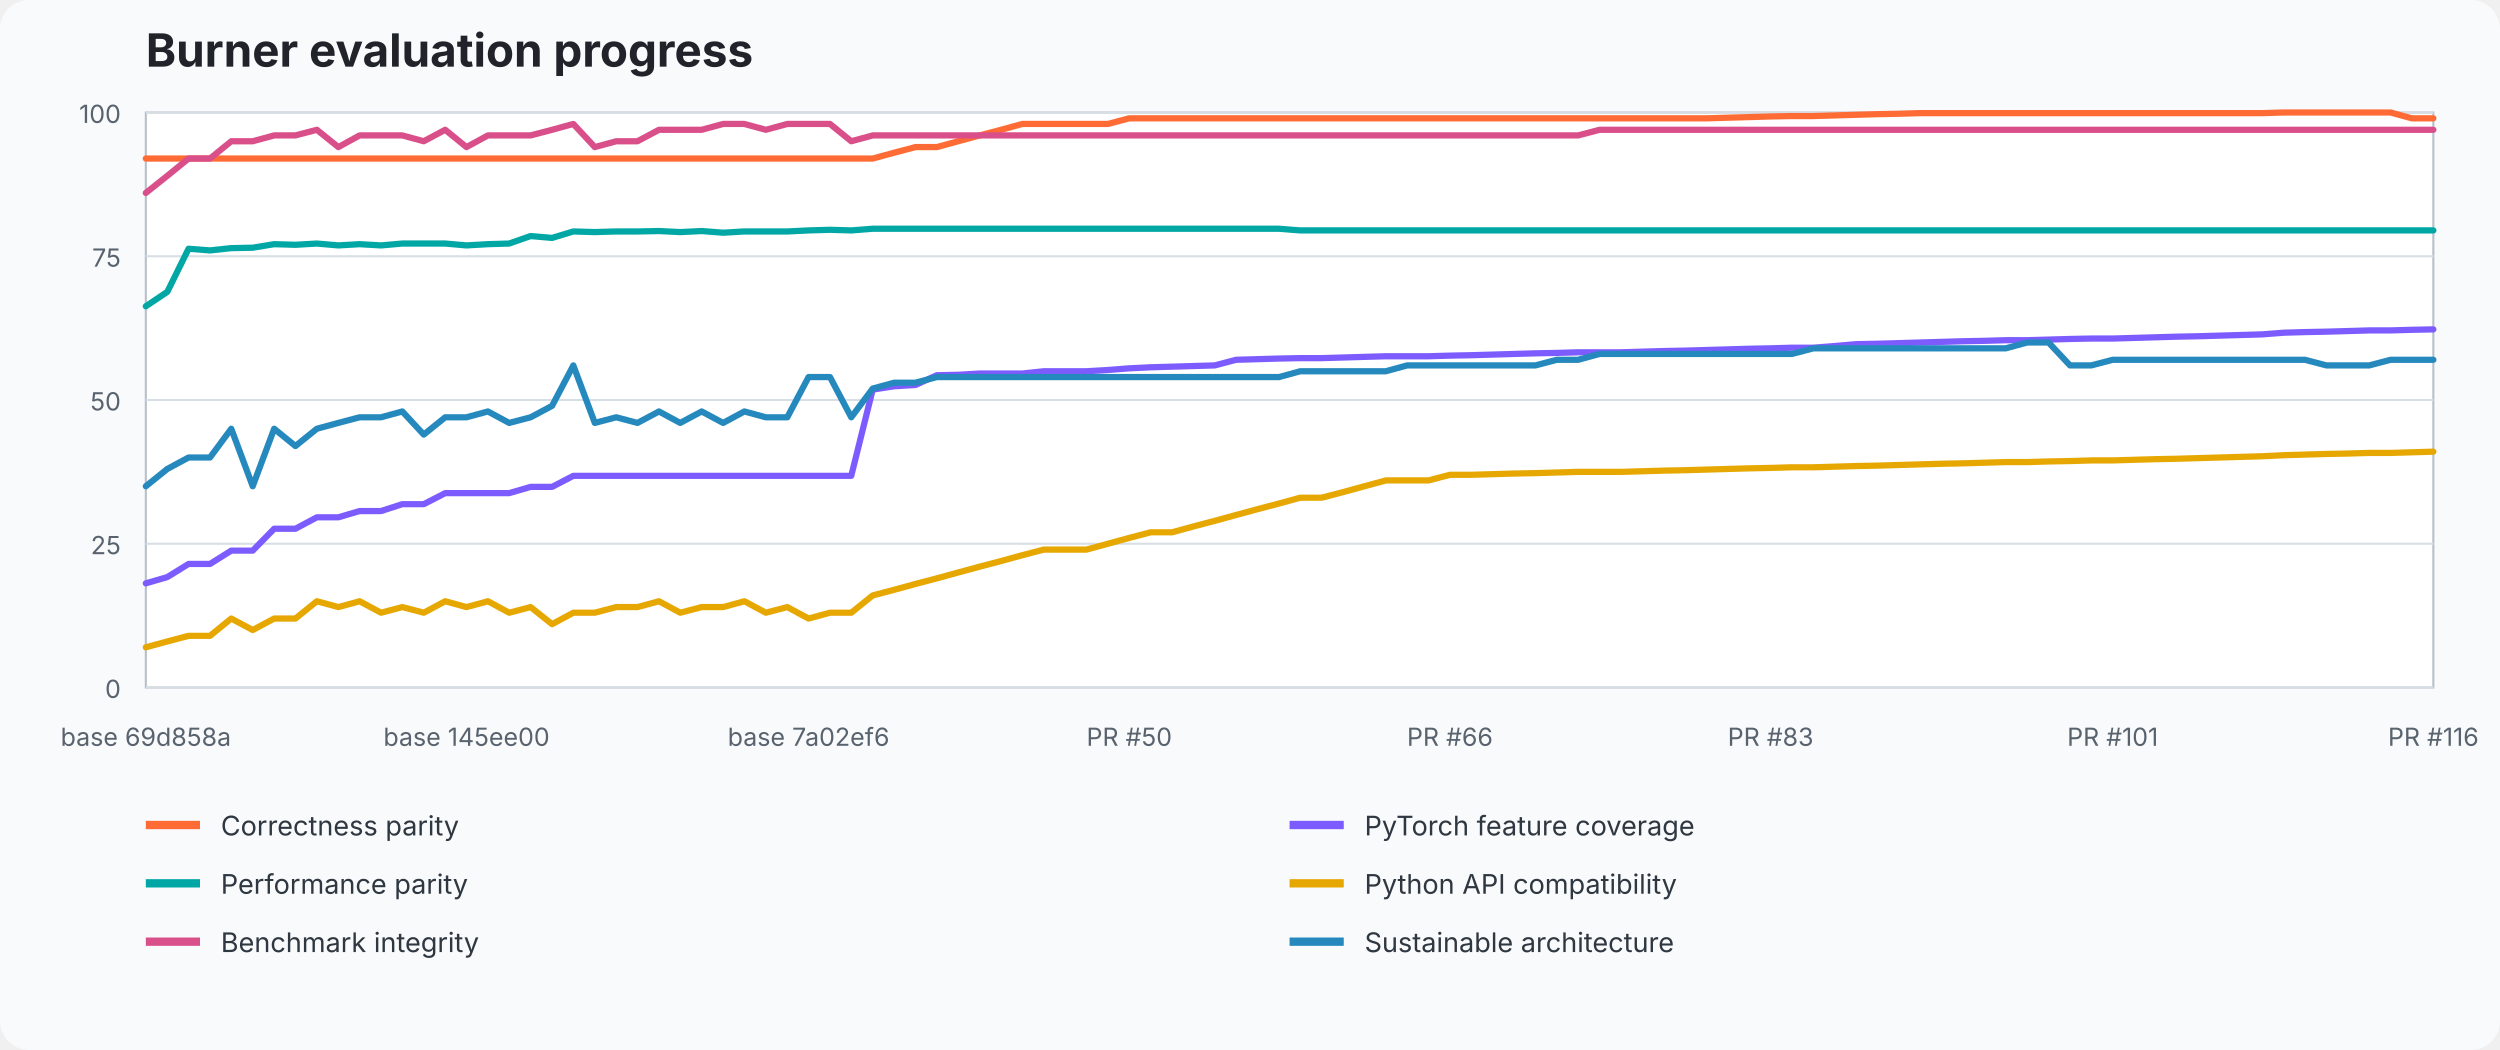
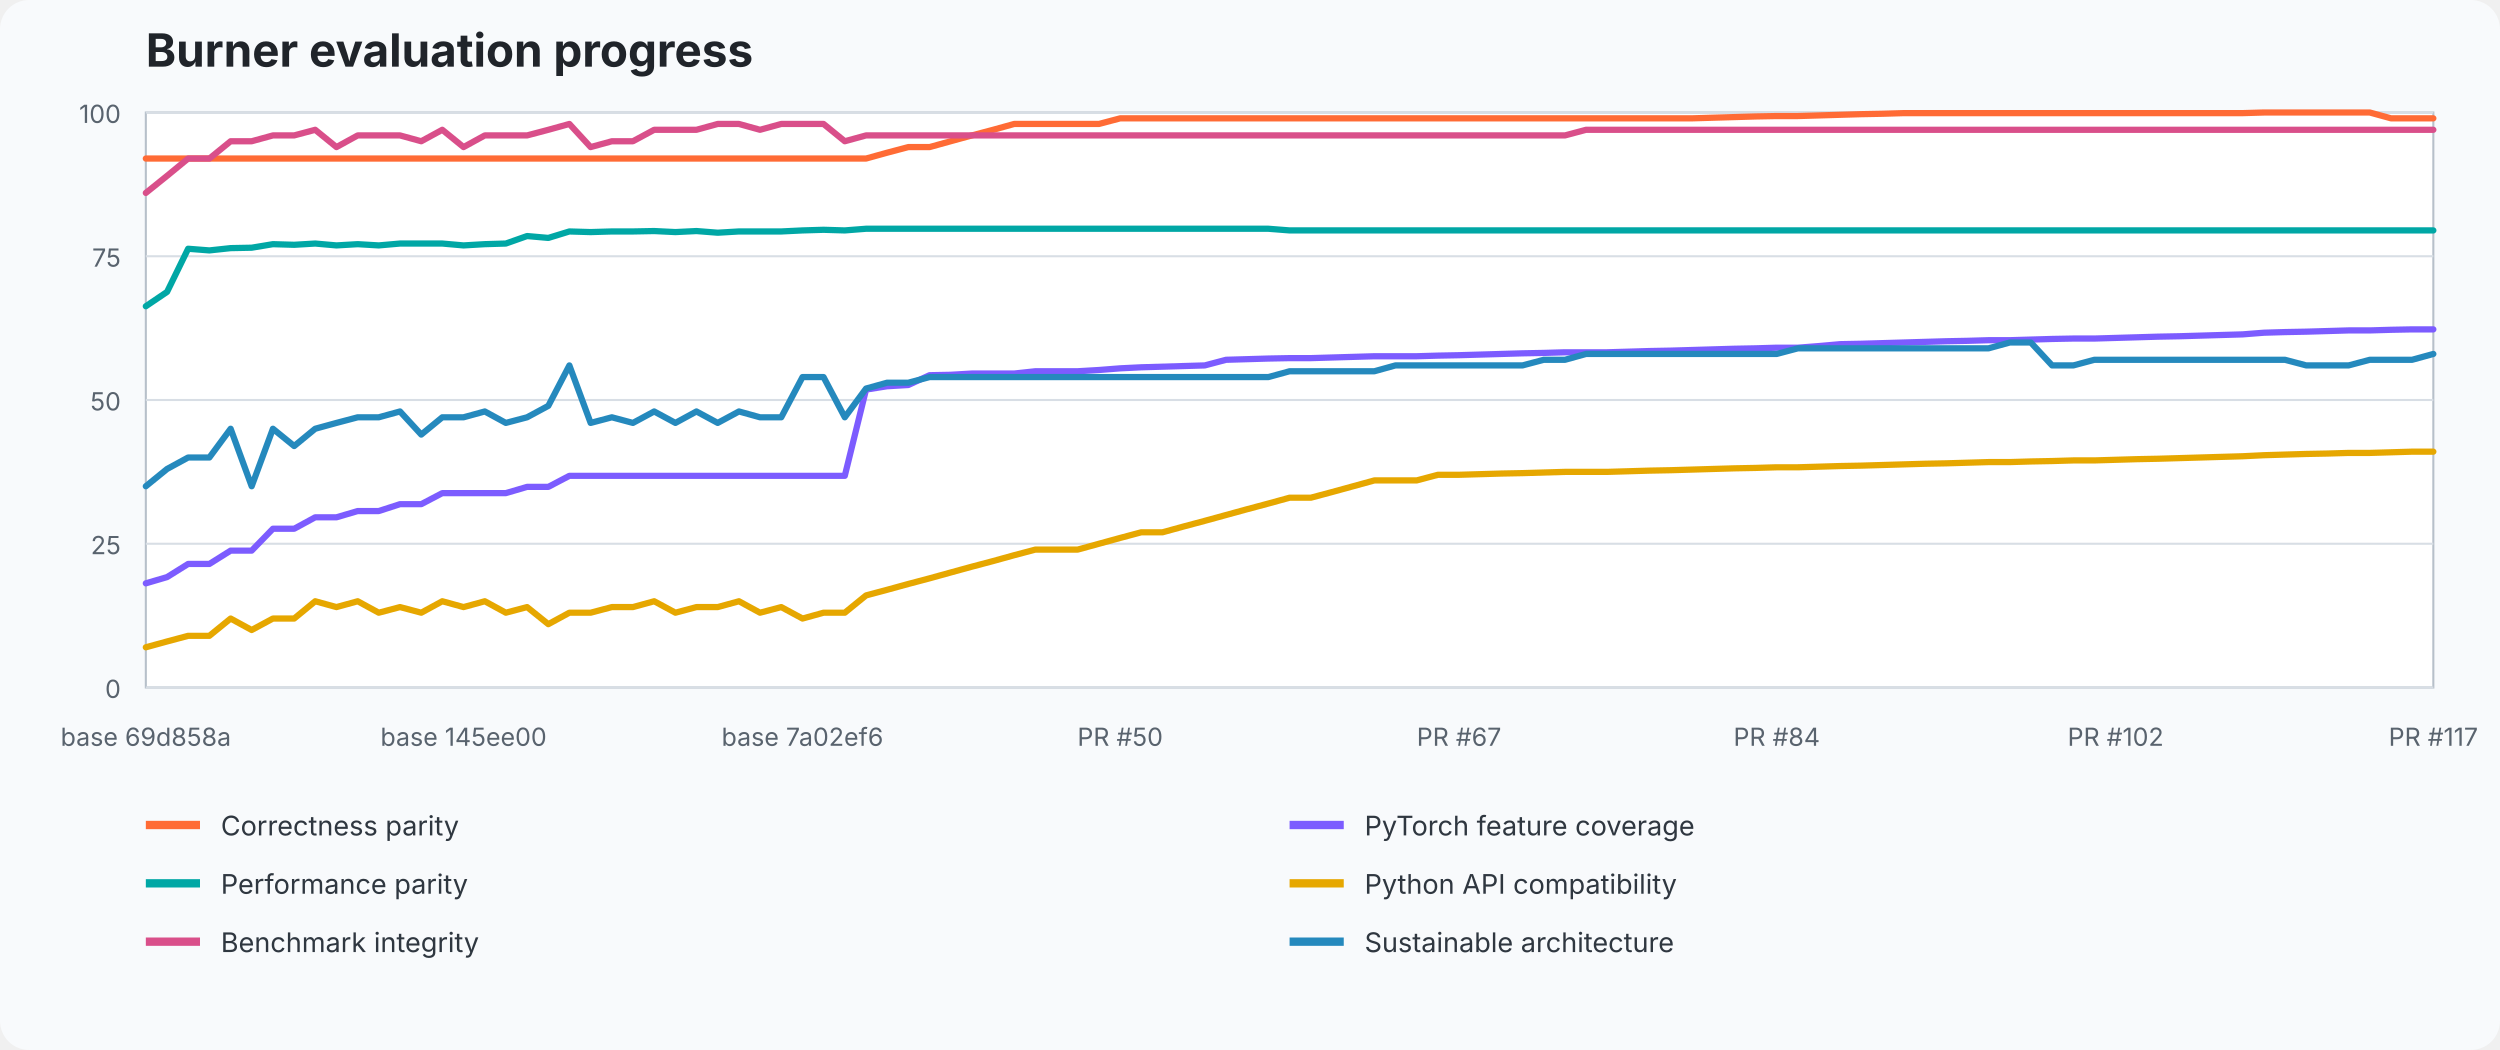
<svg xmlns="http://www.w3.org/2000/svg" width="1200" height="504" viewBox="0 0 1200 504" role="img" aria-labelledby="title desc">
  <style>text{font-family:ui-sans-serif,system-ui,-apple-system,BlinkMacSystemFont,"Segoe UI",sans-serif}.title{font-size:22px;font-weight:700;fill:#20242a}.axis{font-size:12px;fill:#59636e}.legend{font-size:13px;fill:#2f3740}.grid{stroke:#d8dee5;stroke-width:1}.plot{fill:#fff;stroke:#b7c0ca}</style>
  <rect width="100%" height="100%" fill="#f8fafc" rx="14" />
  <text x="70" y="32" class="title">Burner evaluation progress</text>
  <rect x="70" y="54" width="1098" height="276" class="plot" />
  <line x1="70" y1="330" x2="1168" y2="330" class="grid" />
  <text x="58" y="335" text-anchor="end" class="axis">0</text>
  <line x1="70" y1="261" x2="1168" y2="261" class="grid" />
  <text x="58" y="266" text-anchor="end" class="axis">25</text>
  <line x1="70" y1="192" x2="1168" y2="192" class="grid" />
  <text x="58" y="197" text-anchor="end" class="axis">50</text>
  <line x1="70" y1="123" x2="1168" y2="123" class="grid" />
  <text x="58" y="128" text-anchor="end" class="axis">75</text>
  <line x1="70" y1="54" x2="1168" y2="54" class="grid" />
  <text x="58" y="59" text-anchor="end" class="axis">100</text>
-   <polyline points="70.0,76.1 80.3,76.1 90.5,76.1 100.8,76.1 111.0,76.1 121.3,76.1 131.6,76.1 141.8,76.1 152.1,76.1 162.4,76.1 172.6,76.1 182.9,76.1 193.1,76.1 203.4,76.1 213.7,76.1 223.9,76.1 234.2,76.1 244.4,76.1 254.7,76.1 265.0,76.1 275.2,76.1 285.5,76.1 295.8,76.1 306.0,76.1 316.3,76.1 326.5,76.1 336.8,76.1 347.1,76.1 357.3,76.1 367.6,76.1 377.9,76.1 388.1,76.1 398.4,76.1 408.6,76.1 418.9,76.1 429.2,73.3 439.4,70.6 449.7,70.6 459.9,67.8 470.2,65.0 480.5,62.3 490.7,59.5 501.0,59.5 511.3,59.5 521.5,59.5 531.8,59.5 542.0,56.8 552.3,56.8 562.6,56.8 572.8,56.8 583.1,56.8 593.3,56.8 603.6,56.8 613.9,56.8 624.1,56.8 634.4,56.8 644.7,56.8 654.9,56.8 665.2,56.8 675.4,56.8 685.7,56.8 696.0,56.8 706.2,56.8 716.5,56.8 726.7,56.8 737.0,56.8 747.3,56.8 757.5,56.8 767.8,56.8 778.1,56.8 788.3,56.8 798.6,56.8 808.8,56.8 819.1,56.8 829.4,56.5 839.6,56.2 849.9,55.9 860.1,55.7 870.4,55.7 880.7,55.4 890.9,55.1 901.2,54.8 911.5,54.6 921.7,54.3 932.0,54.3 942.2,54.3 952.5,54.3 962.8,54.3 973.0,54.3 983.3,54.3 993.6,54.3 1003.8,54.3 1014.1,54.3 1024.3,54.3 1034.6,54.3 1044.9,54.3 1055.1,54.3 1065.4,54.3 1075.6,54.3 1085.9,54.3 1096.2,54.0 1106.4,54.0 1116.7,54.0 1127.0,54.0 1137.2,54.0 1147.5,54.0 1157.7,56.8 1168.0,56.8" fill="none" stroke="#ff6b35" stroke-width="3" stroke-linejoin="round" stroke-linecap="round" />
-   <polyline points="70.0,280.0 80.3,277.0 90.5,270.7 100.8,270.7 111.0,264.3 121.3,264.3 131.6,253.8 141.8,253.8 152.1,248.3 162.4,248.3 172.6,245.3 182.9,245.3 193.1,242.0 203.4,242.0 213.7,236.7 223.9,236.7 234.2,236.7 244.4,236.7 254.7,233.7 265.0,233.7 275.2,228.4 285.5,228.4 295.8,228.4 306.0,228.4 316.3,228.4 326.5,228.4 336.8,228.4 347.1,228.4 357.3,228.4 367.6,228.4 377.9,228.4 388.1,228.4 398.4,228.4 408.6,228.4 418.9,187.0 429.2,185.4 439.4,184.8 449.7,180.1 459.9,179.9 470.2,179.3 480.5,179.3 490.7,179.3 501.0,178.2 511.3,178.2 521.5,178.2 531.8,177.6 542.0,176.8 552.3,176.3 562.6,176.0 572.8,175.7 583.1,175.4 593.3,172.7 603.6,172.4 613.9,172.1 624.1,171.9 634.4,171.9 644.7,171.6 654.9,171.3 665.2,171.0 675.4,171.0 685.7,171.0 696.0,170.7 706.2,170.5 716.5,170.2 726.7,169.9 737.0,169.6 747.3,169.4 757.5,169.1 767.8,169.1 778.1,169.1 788.3,168.8 798.6,168.5 808.8,168.3 819.1,168.0 829.4,167.7 839.6,167.4 849.9,167.2 860.1,166.9 870.4,166.9 880.7,166.1 890.9,165.2 901.2,165.0 911.5,164.7 921.7,164.4 932.0,164.1 942.2,163.8 952.5,163.6 962.8,163.3 973.0,163.3 983.3,163.0 993.6,162.7 1003.8,162.5 1014.1,162.5 1024.3,162.2 1034.6,161.9 1044.9,161.6 1055.1,161.4 1065.4,161.1 1075.6,160.8 1085.9,160.5 1096.2,159.7 1106.4,159.4 1116.7,159.2 1127.0,158.9 1137.2,158.6 1147.5,158.6 1157.7,158.3 1168.0,158.1" fill="none" stroke="#7c5cff" stroke-width="3" stroke-linejoin="round" stroke-linecap="round" />
-   <polyline points="70.0,147.0 80.3,140.1 90.5,119.4 100.8,120.2 111.0,119.1 121.3,118.9 131.6,117.2 141.8,117.5 152.1,116.9 162.4,117.8 172.6,117.2 182.9,117.8 193.1,116.9 203.4,116.9 213.7,116.9 223.9,117.8 234.2,117.2 244.4,116.9 254.7,113.3 265.0,114.2 275.2,111.1 285.5,111.4 295.8,111.1 306.0,111.1 316.3,110.9 326.5,111.4 336.8,110.9 347.1,111.7 357.3,111.1 367.6,111.1 377.9,111.1 388.1,110.6 398.4,110.3 408.6,110.6 418.9,109.8 429.2,109.8 439.4,109.8 449.7,109.8 459.9,109.8 470.2,109.8 480.5,109.8 490.7,109.8 501.0,109.8 511.3,109.8 521.5,109.8 531.8,109.8 542.0,109.8 552.3,109.8 562.6,109.8 572.8,109.8 583.1,109.8 593.3,109.8 603.6,109.8 613.9,109.8 624.1,110.6 634.4,110.6 644.7,110.6 654.9,110.6 665.2,110.6 675.4,110.6 685.7,110.6 696.0,110.6 706.2,110.6 716.5,110.6 726.7,110.6 737.0,110.6 747.3,110.6 757.5,110.6 767.8,110.6 778.1,110.6 788.3,110.6 798.6,110.6 808.8,110.6 819.1,110.6 829.4,110.6 839.6,110.6 849.9,110.6 860.1,110.6 870.4,110.6 880.7,110.6 890.9,110.6 901.2,110.6 911.5,110.6 921.7,110.6 932.0,110.6 942.2,110.6 952.5,110.6 962.8,110.6 973.0,110.6 983.3,110.6 993.6,110.6 1003.8,110.6 1014.1,110.6 1024.3,110.6 1034.6,110.6 1044.9,110.6 1055.1,110.6 1065.4,110.6 1075.6,110.6 1085.9,110.6 1096.2,110.6 1106.4,110.6 1116.7,110.6 1127.0,110.6 1137.2,110.6 1147.5,110.6 1157.7,110.6 1168.0,110.6" fill="none" stroke="#00a7a5" stroke-width="3" stroke-linejoin="round" stroke-linecap="round" />
-   <polyline points="70.0,310.7 80.3,307.9 90.5,305.2 100.8,305.2 111.0,296.9 121.3,302.4 131.6,296.9 141.8,296.9 152.1,288.6 162.4,291.4 172.6,288.6 182.9,294.1 193.1,291.4 203.4,294.1 213.7,288.6 223.9,291.4 234.2,288.6 244.4,294.1 254.7,291.4 265.0,299.6 275.2,294.1 285.5,294.1 295.8,291.4 306.0,291.4 316.3,288.6 326.5,294.1 336.8,291.4 347.1,291.4 357.3,288.6 367.6,294.1 377.9,291.4 388.1,296.9 398.4,294.1 408.6,294.1 418.9,285.8 429.2,283.1 439.4,280.3 449.7,277.6 459.9,274.8 470.2,272.0 480.5,269.3 490.7,266.5 501.0,263.8 511.3,263.8 521.5,263.8 531.8,261.0 542.0,258.2 552.3,255.5 562.6,255.5 572.8,252.7 583.1,250.0 593.3,247.2 603.6,244.4 613.9,241.7 624.1,238.9 634.4,238.9 644.7,236.2 654.9,233.4 665.2,230.6 675.4,230.6 685.7,230.6 696.0,227.9 706.2,227.9 716.5,227.6 726.7,227.3 737.0,227.1 747.3,226.8 757.5,226.5 767.8,226.5 778.1,226.5 788.3,226.2 798.6,225.9 808.8,225.7 819.1,225.4 829.4,225.1 839.6,224.8 849.9,224.6 860.1,224.3 870.4,224.3 880.7,224.0 890.9,223.7 901.2,223.5 911.5,223.2 921.7,222.9 932.0,222.6 942.2,222.4 952.5,222.1 962.8,221.8 973.0,221.8 983.3,221.5 993.6,221.3 1003.8,221.0 1014.1,221.0 1024.3,220.7 1034.6,220.4 1044.9,220.2 1055.1,219.9 1065.4,219.6 1075.6,219.3 1085.9,219.0 1096.2,218.5 1106.4,218.2 1116.7,217.9 1127.0,217.7 1137.2,217.4 1147.5,217.4 1157.7,217.1 1168.0,216.8" fill="none" stroke="#e6a700" stroke-width="3" stroke-linejoin="round" stroke-linecap="round" />
-   <polyline points="70.0,92.6 80.3,84.4 90.5,76.1 100.8,76.1 111.0,67.8 121.3,67.8 131.6,65.0 141.8,65.0 152.1,62.3 162.4,70.6 172.6,65.0 182.9,65.0 193.1,65.0 203.4,67.8 213.7,62.3 223.9,70.6 234.2,65.0 244.4,65.0 254.7,65.0 265.0,62.3 275.2,59.5 285.5,70.6 295.8,67.8 306.0,67.8 316.3,62.3 326.5,62.3 336.8,62.3 347.1,59.5 357.3,59.5 367.6,62.3 377.9,59.5 388.1,59.5 398.4,59.5 408.6,67.8 418.9,65.0 429.2,65.0 439.4,65.0 449.7,65.0 459.9,65.0 470.2,65.0 480.5,65.0 490.7,65.0 501.0,65.0 511.3,65.0 521.5,65.0 531.8,65.0 542.0,65.0 552.3,65.0 562.6,65.0 572.8,65.0 583.1,65.0 593.3,65.0 603.6,65.0 613.9,65.0 624.1,65.0 634.4,65.0 644.7,65.0 654.9,65.0 665.2,65.0 675.4,65.0 685.7,65.0 696.0,65.0 706.2,65.0 716.5,65.0 726.7,65.0 737.0,65.0 747.3,65.0 757.5,65.0 767.8,62.3 778.1,62.3 788.3,62.3 798.6,62.3 808.8,62.3 819.1,62.3 829.4,62.3 839.6,62.3 849.9,62.3 860.1,62.3 870.4,62.3 880.7,62.3 890.9,62.3 901.2,62.3 911.5,62.3 921.7,62.3 932.0,62.3 942.2,62.3 952.5,62.3 962.8,62.3 973.0,62.3 983.3,62.3 993.6,62.3 1003.8,62.3 1014.1,62.3 1024.3,62.3 1034.6,62.3 1044.9,62.3 1055.1,62.3 1065.4,62.3 1075.6,62.3 1085.9,62.3 1096.2,62.3 1106.4,62.3 1116.7,62.3 1127.0,62.3 1137.2,62.3 1147.5,62.3 1157.7,62.3 1168.0,62.3" fill="none" stroke="#d94f8a" stroke-width="3" stroke-linejoin="round" stroke-linecap="round" />
-   <polyline points="70.0,233.4 80.3,225.1 90.5,219.6 100.8,219.6 111.0,205.8 121.3,233.4 131.6,205.8 141.8,214.1 152.1,205.8 162.4,203.0 172.6,200.3 182.9,200.3 193.1,197.5 203.4,208.6 213.7,200.3 223.9,200.3 234.2,197.5 244.4,203.0 254.7,200.3 265.0,194.8 275.2,175.4 285.5,203.0 295.8,200.3 306.0,203.0 316.3,197.5 326.5,203.0 336.8,197.5 347.1,203.0 357.3,197.5 367.6,200.3 377.9,200.3 388.1,181.0 398.4,181.0 408.6,200.3 418.9,186.5 429.2,183.7 439.4,183.7 449.7,181.0 459.9,181.0 470.2,181.0 480.5,181.0 490.7,181.0 501.0,181.0 511.3,181.0 521.5,181.0 531.8,181.0 542.0,181.0 552.3,181.0 562.6,181.0 572.8,181.0 583.1,181.0 593.3,181.0 603.6,181.0 613.9,181.0 624.1,178.2 634.4,178.2 644.7,178.2 654.9,178.2 665.2,178.2 675.4,175.4 685.7,175.4 696.0,175.4 706.2,175.4 716.5,175.4 726.7,175.4 737.0,175.4 747.3,172.7 757.5,172.7 767.8,169.9 778.1,169.9 788.3,169.9 798.6,169.9 808.8,169.9 819.1,169.9 829.4,169.9 839.6,169.9 849.9,169.9 860.1,169.9 870.4,167.2 880.7,167.2 890.9,167.2 901.2,167.2 911.5,167.2 921.7,167.2 932.0,167.2 942.2,167.2 952.5,167.2 962.8,167.2 973.0,164.4 983.3,164.4 993.6,175.4 1003.8,175.4 1014.1,172.7 1024.3,172.7 1034.6,172.7 1044.9,172.7 1055.1,172.7 1065.4,172.7 1075.6,172.7 1085.9,172.7 1096.2,172.7 1106.4,172.7 1116.7,175.4 1127.0,175.4 1137.2,175.4 1147.5,172.7 1157.7,172.7 1168.0,172.7" fill="none" stroke="#2589bd" stroke-width="3" stroke-linejoin="round" stroke-linecap="round" />
+   <polyline points="70.0,76.1 80.2,76.1 90.3,76.1 100.5,76.1 110.7,76.1 120.8,76.1 131.0,76.1 141.2,76.1 151.3,76.1 161.5,76.1 171.7,76.1 181.8,76.1 192.0,76.1 202.2,76.1 212.3,76.1 222.5,76.1 232.7,76.1 242.8,76.1 253.0,76.1 263.2,76.1 273.3,76.1 283.5,76.1 293.7,76.1 303.8,76.1 314.0,76.1 324.2,76.1 334.3,76.1 344.5,76.1 354.7,76.1 364.8,76.1 375.0,76.1 385.2,76.1 395.3,76.1 405.5,76.1 415.7,76.1 425.8,73.3 436.0,70.6 446.2,70.6 456.3,67.8 466.5,65.0 476.7,62.3 486.8,59.5 497.0,59.5 507.2,59.5 517.3,59.5 527.5,59.5 537.7,56.8 547.8,56.8 558.0,56.8 568.2,56.8 578.3,56.8 588.5,56.8 598.7,56.8 608.8,56.8 619.0,56.8 629.2,56.8 639.3,56.8 649.5,56.8 659.7,56.8 669.8,56.8 680.0,56.8 690.2,56.8 700.3,56.8 710.5,56.8 720.7,56.8 730.8,56.8 741.0,56.8 751.2,56.8 761.3,56.8 771.5,56.8 781.7,56.8 791.8,56.8 802.0,56.8 812.2,56.8 822.3,56.5 832.5,56.2 842.7,55.9 852.8,55.7 863.0,55.7 873.2,55.4 883.3,55.1 893.5,54.8 903.7,54.6 913.8,54.3 924.0,54.3 934.2,54.3 944.3,54.3 954.5,54.3 964.7,54.3 974.8,54.3 985.0,54.3 995.2,54.3 1005.3,54.3 1015.5,54.3 1025.7,54.3 1035.8,54.3 1046.0,54.3 1056.2,54.3 1066.3,54.3 1076.5,54.3 1086.7,54.0 1096.8,54.0 1107.0,54.0 1117.2,54.0 1127.3,54.0 1137.5,54.0 1147.7,56.8 1157.8,56.8 1168.0,56.8" fill="none" stroke="#ff6b35" stroke-width="3" stroke-linejoin="round" stroke-linecap="round" />
+   <polyline points="70.0,280.0 80.2,277.0 90.3,270.7 100.5,270.7 110.7,264.3 120.8,264.3 131.0,253.8 141.2,253.8 151.3,248.3 161.5,248.3 171.7,245.3 181.8,245.3 192.0,242.0 202.2,242.0 212.3,236.7 222.5,236.7 232.7,236.7 242.8,236.7 253.0,233.7 263.2,233.7 273.3,228.4 283.5,228.4 293.7,228.4 303.8,228.4 314.0,228.4 324.2,228.4 334.3,228.4 344.5,228.4 354.7,228.4 364.8,228.4 375.0,228.4 385.2,228.4 395.3,228.4 405.5,228.4 415.7,187.0 425.8,185.4 436.0,184.8 446.2,180.1 456.3,179.9 466.5,179.3 476.7,179.3 486.8,179.3 497.0,178.2 507.2,178.2 517.3,178.2 527.5,177.6 537.7,176.8 547.8,176.3 558.0,176.0 568.2,175.7 578.3,175.4 588.5,172.7 598.7,172.4 608.8,172.1 619.0,171.9 629.2,171.9 639.3,171.6 649.5,171.3 659.7,171.0 669.8,171.0 680.0,171.0 690.2,170.7 700.3,170.5 710.5,170.2 720.7,169.9 730.8,169.6 741.0,169.4 751.2,169.1 761.3,169.1 771.5,169.1 781.7,168.8 791.8,168.5 802.0,168.3 812.2,168.0 822.3,167.7 832.5,167.4 842.7,167.2 852.8,166.9 863.0,166.9 873.2,166.1 883.3,165.2 893.5,165.0 903.7,164.7 913.8,164.4 924.0,164.1 934.2,163.8 944.3,163.6 954.5,163.3 964.7,163.3 974.8,163.0 985.0,162.7 995.2,162.5 1005.3,162.5 1015.5,162.2 1025.7,161.9 1035.8,161.6 1046.0,161.4 1056.2,161.1 1066.3,160.8 1076.5,160.5 1086.7,159.7 1096.8,159.4 1107.0,159.2 1117.2,158.9 1127.3,158.6 1137.5,158.6 1147.7,158.3 1157.8,158.1 1168.0,158.1" fill="none" stroke="#7c5cff" stroke-width="3" stroke-linejoin="round" stroke-linecap="round" />
+   <polyline points="70.0,147.0 80.2,140.1 90.3,119.4 100.5,120.2 110.7,119.1 120.8,118.9 131.0,117.2 141.2,117.5 151.3,116.9 161.5,117.8 171.7,117.2 181.8,117.8 192.0,116.9 202.2,116.9 212.3,116.9 222.5,117.8 232.7,117.2 242.8,116.9 253.0,113.3 263.2,114.2 273.3,111.1 283.5,111.4 293.7,111.1 303.8,111.1 314.0,110.9 324.2,111.4 334.3,110.9 344.5,111.7 354.7,111.1 364.8,111.1 375.0,111.1 385.2,110.6 395.3,110.3 405.5,110.6 415.7,109.8 425.8,109.8 436.0,109.8 446.2,109.8 456.3,109.8 466.5,109.8 476.7,109.8 486.8,109.8 497.0,109.8 507.2,109.8 517.3,109.8 527.5,109.8 537.7,109.8 547.8,109.8 558.0,109.8 568.2,109.8 578.3,109.8 588.5,109.8 598.7,109.8 608.8,109.8 619.0,110.6 629.2,110.6 639.3,110.6 649.5,110.6 659.7,110.6 669.8,110.6 680.0,110.6 690.2,110.6 700.3,110.6 710.5,110.6 720.7,110.6 730.8,110.6 741.0,110.6 751.2,110.6 761.3,110.6 771.5,110.6 781.7,110.6 791.8,110.6 802.0,110.6 812.2,110.6 822.3,110.6 832.5,110.6 842.7,110.6 852.8,110.6 863.0,110.6 873.2,110.6 883.3,110.6 893.5,110.6 903.7,110.6 913.8,110.6 924.0,110.6 934.2,110.6 944.3,110.6 954.5,110.6 964.7,110.6 974.8,110.6 985.0,110.6 995.2,110.6 1005.3,110.6 1015.5,110.6 1025.7,110.6 1035.8,110.6 1046.0,110.6 1056.2,110.6 1066.3,110.6 1076.5,110.6 1086.7,110.6 1096.8,110.6 1107.0,110.6 1117.2,110.6 1127.3,110.6 1137.5,110.6 1147.7,110.6 1157.8,110.6 1168.0,110.6" fill="none" stroke="#00a7a5" stroke-width="3" stroke-linejoin="round" stroke-linecap="round" />
+   <polyline points="70.0,310.7 80.2,307.9 90.3,305.2 100.5,305.2 110.7,296.9 120.8,302.4 131.0,296.9 141.2,296.9 151.3,288.6 161.5,291.4 171.7,288.6 181.8,294.1 192.0,291.4 202.2,294.1 212.3,288.6 222.5,291.4 232.7,288.6 242.8,294.1 253.0,291.4 263.2,299.6 273.3,294.1 283.5,294.1 293.7,291.4 303.8,291.4 314.0,288.6 324.2,294.1 334.3,291.4 344.5,291.4 354.7,288.6 364.8,294.1 375.0,291.4 385.2,296.9 395.3,294.1 405.5,294.1 415.7,285.8 425.8,283.1 436.0,280.3 446.2,277.6 456.3,274.8 466.5,272.0 476.7,269.3 486.8,266.5 497.0,263.8 507.2,263.8 517.3,263.8 527.5,261.0 537.7,258.2 547.8,255.5 558.0,255.5 568.2,252.7 578.3,250.0 588.5,247.2 598.7,244.4 608.8,241.7 619.0,238.9 629.2,238.9 639.3,236.2 649.5,233.4 659.7,230.6 669.8,230.6 680.0,230.6 690.2,227.9 700.3,227.9 710.5,227.6 720.7,227.3 730.8,227.1 741.0,226.8 751.2,226.5 761.3,226.5 771.5,226.5 781.7,226.2 791.8,225.9 802.0,225.7 812.2,225.4 822.3,225.1 832.5,224.8 842.7,224.6 852.8,224.3 863.0,224.3 873.2,224.0 883.3,223.7 893.5,223.5 903.7,223.2 913.8,222.9 924.0,222.6 934.2,222.4 944.3,222.1 954.5,221.8 964.7,221.8 974.8,221.5 985.0,221.3 995.2,221.0 1005.3,221.0 1015.5,220.7 1025.7,220.4 1035.8,220.2 1046.0,219.9 1056.2,219.6 1066.3,219.3 1076.5,219.0 1086.7,218.5 1096.8,218.2 1107.0,217.9 1117.2,217.7 1127.3,217.4 1137.5,217.4 1147.7,217.1 1157.8,216.8 1168.0,216.8" fill="none" stroke="#e6a700" stroke-width="3" stroke-linejoin="round" stroke-linecap="round" />
+   <polyline points="70.0,92.6 80.2,84.4 90.3,76.1 100.5,76.1 110.7,67.8 120.8,67.8 131.0,65.0 141.2,65.0 151.3,62.3 161.5,70.6 171.7,65.0 181.8,65.0 192.0,65.0 202.2,67.8 212.3,62.3 222.5,70.6 232.7,65.0 242.8,65.0 253.0,65.0 263.2,62.3 273.3,59.5 283.5,70.6 293.7,67.8 303.8,67.8 314.0,62.3 324.2,62.3 334.3,62.3 344.5,59.5 354.7,59.5 364.8,62.3 375.0,59.5 385.2,59.5 395.3,59.5 405.5,67.8 415.7,65.0 425.8,65.0 436.0,65.0 446.2,65.0 456.3,65.0 466.5,65.0 476.7,65.0 486.8,65.0 497.0,65.0 507.2,65.0 517.3,65.0 527.5,65.0 537.7,65.0 547.8,65.0 558.0,65.0 568.2,65.0 578.3,65.0 588.5,65.0 598.7,65.0 608.8,65.0 619.0,65.0 629.2,65.0 639.3,65.0 649.5,65.0 659.7,65.0 669.8,65.0 680.0,65.0 690.2,65.0 700.3,65.0 710.5,65.0 720.7,65.0 730.8,65.0 741.0,65.0 751.2,65.0 761.3,62.3 771.5,62.3 781.7,62.3 791.8,62.3 802.0,62.3 812.2,62.3 822.3,62.3 832.5,62.3 842.7,62.3 852.8,62.3 863.0,62.3 873.2,62.3 883.3,62.3 893.5,62.3 903.7,62.3 913.8,62.3 924.0,62.3 934.2,62.3 944.3,62.3 954.5,62.3 964.7,62.3 974.8,62.3 985.0,62.3 995.2,62.3 1005.3,62.3 1015.5,62.3 1025.7,62.3 1035.8,62.3 1046.0,62.3 1056.2,62.3 1066.3,62.3 1076.5,62.3 1086.7,62.3 1096.8,62.3 1107.0,62.3 1117.2,62.3 1127.3,62.3 1137.5,62.3 1147.7,62.3 1157.8,62.3 1168.0,62.3" fill="none" stroke="#d94f8a" stroke-width="3" stroke-linejoin="round" stroke-linecap="round" />
+   <polyline points="70.0,233.4 80.2,225.1 90.3,219.6 100.5,219.6 110.7,205.8 120.8,233.4 131.0,205.8 141.2,214.1 151.3,205.8 161.5,203.0 171.7,200.3 181.8,200.3 192.0,197.5 202.2,208.6 212.3,200.3 222.5,200.3 232.7,197.5 242.8,203.0 253.0,200.3 263.2,194.8 273.3,175.4 283.5,203.0 293.7,200.3 303.8,203.0 314.0,197.5 324.2,203.0 334.3,197.5 344.5,203.0 354.7,197.5 364.8,200.3 375.0,200.3 385.2,181.0 395.3,181.0 405.5,200.3 415.7,186.5 425.8,183.7 436.0,183.7 446.2,181.0 456.3,181.0 466.5,181.0 476.7,181.0 486.8,181.0 497.0,181.0 507.2,181.0 517.3,181.0 527.5,181.0 537.7,181.0 547.8,181.0 558.0,181.0 568.2,181.0 578.3,181.0 588.5,181.0 598.7,181.0 608.8,181.0 619.0,178.2 629.2,178.2 639.3,178.2 649.5,178.2 659.7,178.2 669.8,175.4 680.0,175.4 690.2,175.4 700.3,175.4 710.5,175.4 720.7,175.4 730.8,175.4 741.0,172.7 751.2,172.7 761.3,169.9 771.5,169.9 781.7,169.9 791.8,169.9 802.0,169.9 812.2,169.9 822.3,169.9 832.5,169.9 842.7,169.9 852.8,169.9 863.0,167.2 873.2,167.2 883.3,167.2 893.5,167.2 903.7,167.2 913.8,167.2 924.0,167.2 934.2,167.2 944.3,167.2 954.5,167.2 964.7,164.4 974.8,164.4 985.0,175.4 995.2,175.4 1005.3,172.7 1015.5,172.7 1025.7,172.7 1035.8,172.7 1046.0,172.7 1056.2,172.7 1066.3,172.7 1076.5,172.7 1086.7,172.7 1096.8,172.7 1107.0,175.4 1117.2,175.4 1127.3,175.4 1137.5,172.7 1147.7,172.7 1157.8,172.7 1168.0,169.9" fill="none" stroke="#2589bd" stroke-width="3" stroke-linejoin="round" stroke-linecap="round" />
  <text x="70" y="358" text-anchor="middle" class="axis">base 69d858a</text>
-   <text x="223.925" y="358" text-anchor="middle" class="axis">base 145ee00</text>
-   <text x="388.112" y="358" text-anchor="middle" class="axis">base 7a02ef6</text>
-   <text x="542.037" y="358" text-anchor="middle" class="axis">PR #50</text>
-   <text x="695.963" y="358" text-anchor="middle" class="axis">PR #66</text>
-   <text x="849.888" y="358" text-anchor="middle" class="axis">PR #83</text>
-   <text x="1014.075" y="358" text-anchor="middle" class="axis">PR #101</text>
-   <text x="1168" y="358" text-anchor="middle" class="axis">PR #116</text>
+   <text x="222.5" y="358" text-anchor="middle" class="axis">base 145ee00</text>
+   <text x="385.167" y="358" text-anchor="middle" class="axis">base 7a02ef6</text>
+   <text x="537.667" y="358" text-anchor="middle" class="axis">PR #50</text>
+   <text x="700.333" y="358" text-anchor="middle" class="axis">PR #67</text>
+   <text x="852.833" y="358" text-anchor="middle" class="axis">PR #84</text>
+   <text x="1015.5" y="358" text-anchor="middle" class="axis">PR #102</text>
+   <text x="1168" y="358" text-anchor="middle" class="axis">PR #117</text>
  <line x1="70" y1="396" x2="96" y2="396" stroke="#ff6b35" stroke-width="4" />
  <text x="106" y="401" class="legend">Correctness parity</text>
  <line x1="619" y1="396" x2="645" y2="396" stroke="#7c5cff" stroke-width="4" />
  <text x="655" y="401" class="legend">PyTorch feature coverage</text>
  <line x1="70" y1="424" x2="96" y2="424" stroke="#00a7a5" stroke-width="4" />
  <text x="106" y="429" class="legend">Performance parity</text>
  <line x1="619" y1="424" x2="645" y2="424" stroke="#e6a700" stroke-width="4" />
  <text x="655" y="429" class="legend">Python API compatibility</text>
  <line x1="70" y1="452" x2="96" y2="452" stroke="#d94f8a" stroke-width="4" />
  <text x="106" y="457" class="legend">Benchmark integrity</text>
  <line x1="619" y1="452" x2="645" y2="452" stroke="#2589bd" stroke-width="4" />
  <text x="655" y="457" class="legend">Sustainable architecture</text>
</svg>
